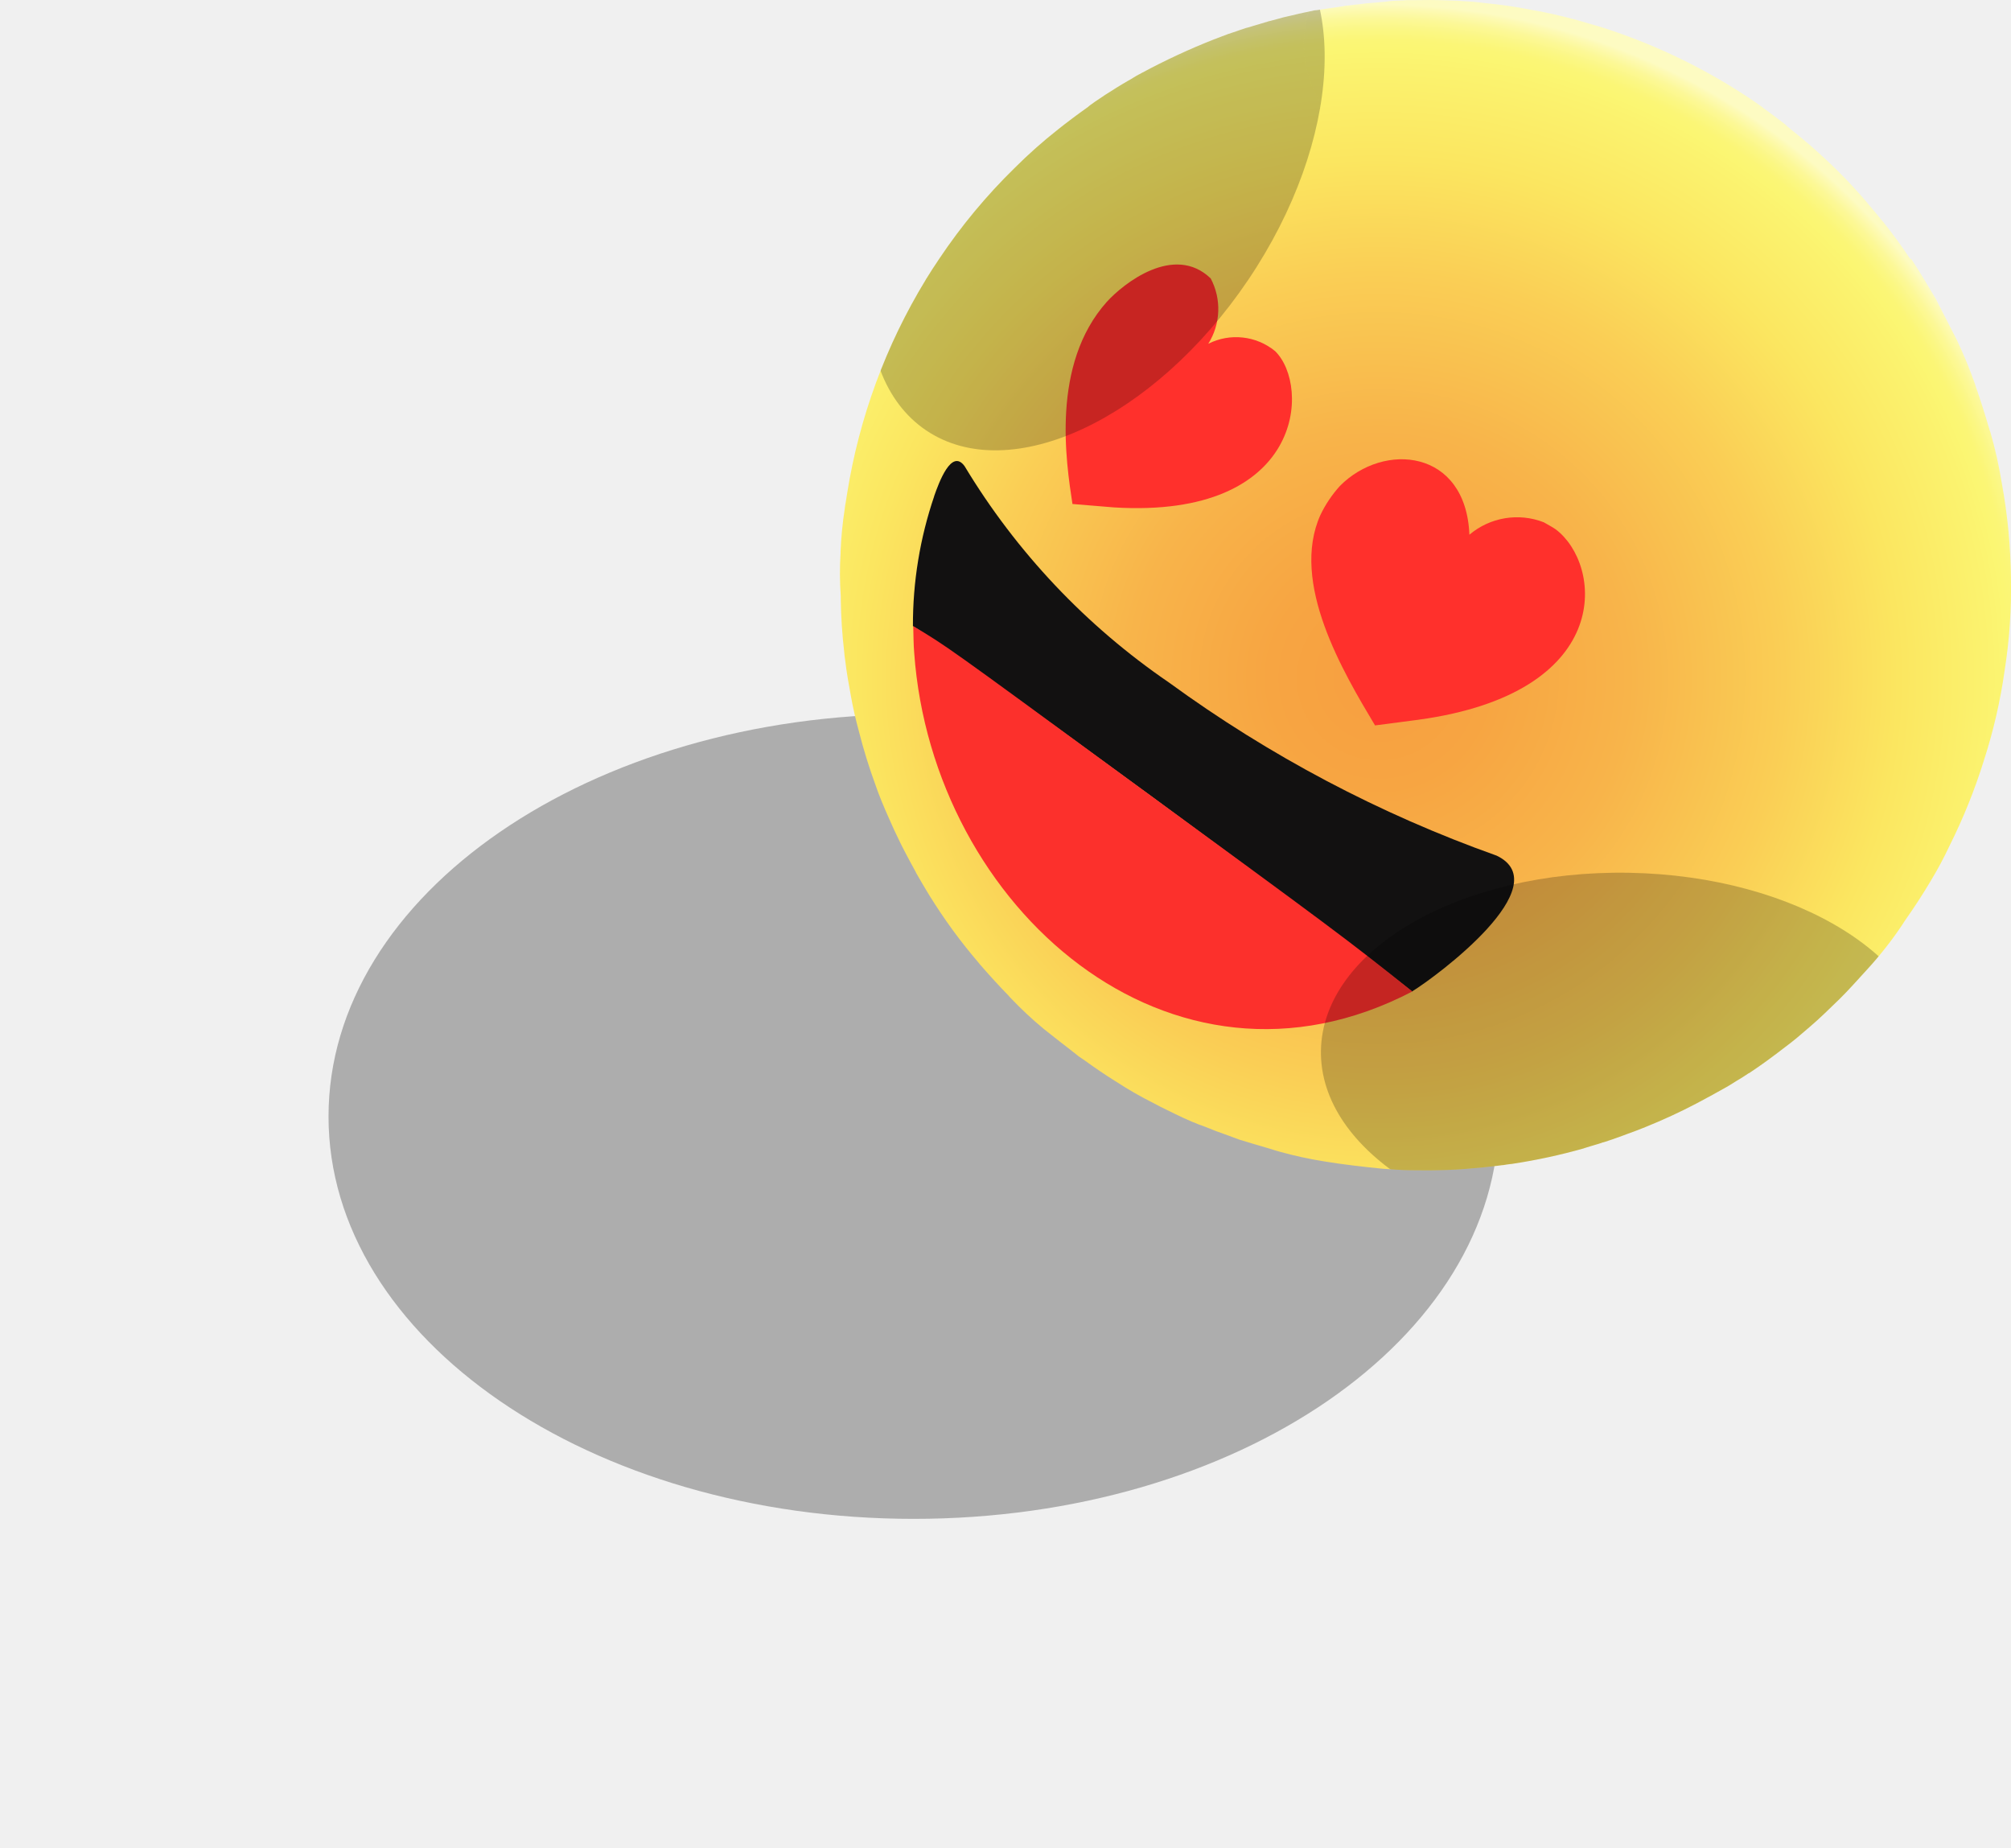
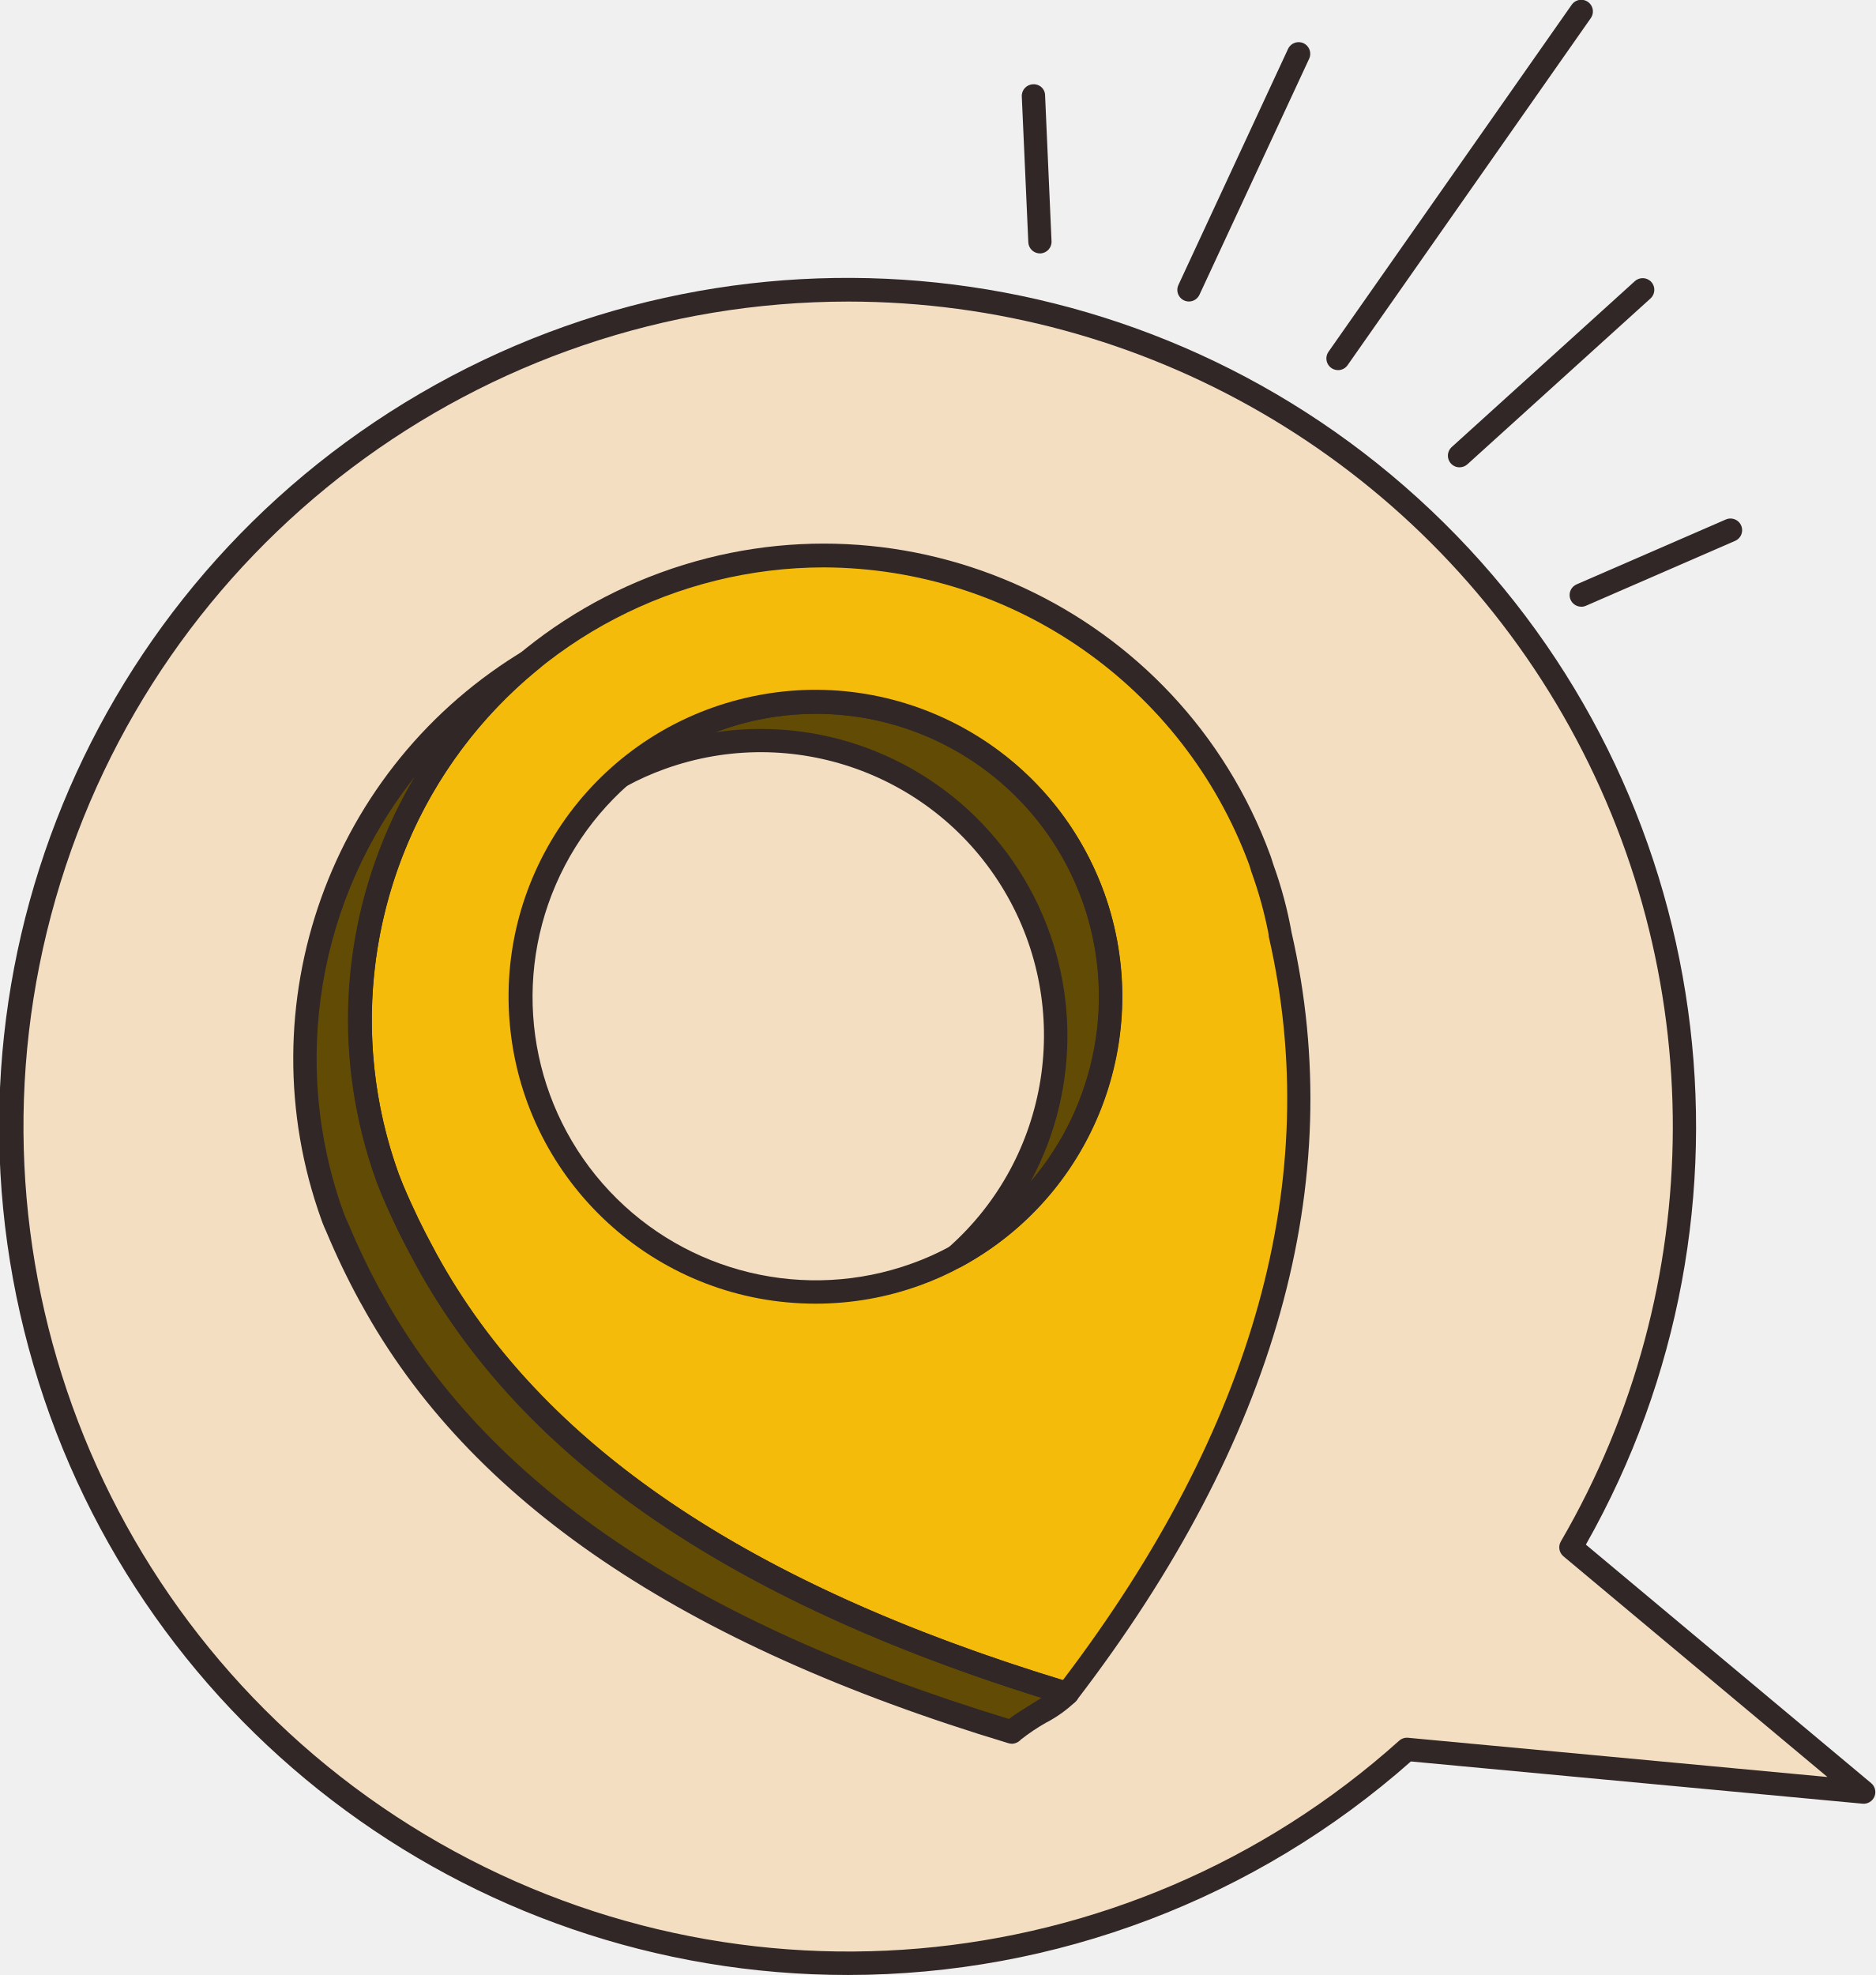
- <svg xmlns="http://www.w3.org/2000/svg" xmlns:xlink="http://www.w3.org/1999/xlink" width="82.478" height="75.758" viewBox="0 0 82.478 75.758">
-   <defs>
-     <radialGradient id="radial-gradient" cx="0.471" cy="0.58" r="0.575" gradientTransform="matrix(-0.999, -0.004, -0.004, 1, 0.933, 0.001)" gradientUnits="objectBoundingBox">
-       <stop offset="0" stop-color="#f79f40" />
-       <stop offset="0.163" stop-color="#f7a542" />
-       <stop offset="0.371" stop-color="#f8b44a" />
-       <stop offset="0.601" stop-color="#face55" />
-       <stop offset="0.771" stop-color="#fbe660" />
-       <stop offset="0.91" stop-color="#fbf36f" />
-       <stop offset="0.932" stop-color="#fbf672" />
-       <stop offset="0.947" stop-color="#fbf676" />
-       <stop offset="0.962" stop-color="#fbf783" />
-       <stop offset="0.978" stop-color="#fcf897" />
-       <stop offset="0.994" stop-color="#fdfab4" />
-       <stop offset="1" stop-color="#fdfbc2" />
-     </radialGradient>
-     <clipPath id="clip-path">
-       <path id="Trazado_116496" data-name="Trazado 116496" d="M52.65,29.84v-.06c0-.11-.03-.77-.15-1.75-.01-.09-.02-.17-.03-.26-.02-.12-.04-.25-.06-.38a23.894,23.894,0,0,0-3.15-8.77c0-.01-.01-.01-.01-.02-.17-.29-.35-.57-.54-.85h0a23.353,23.353,0,0,0-3.06-3.74,20.449,20.449,0,0,0-1.77-1.6c-.39-.32-.78-.62-1.19-.91a.265.265,0,0,1-.06-.05l-.05-.04-.21-.15c-.26-.18-.55-.37-.86-.57h0c-.01-.01-.02-.01-.03-.02-.15-.09-.3-.19-.47-.28-.07-.04-.15-.09-.22-.13s-.12-.07-.19-.11a1.092,1.092,0,0,0-.15-.08,25.413,25.413,0,0,0-2.93-1.4c-.26-.11-.47-.18-.58-.23l-.18-.07-.18-.07c-.01,0-.02-.01-.03-.01l-.04-.01-.3-.1-.04-.01c-.01,0-.03-.01-.04-.01l-.2-.07a2.759,2.759,0,0,0-.27-.08l-.23-.07c-.04-.01-.09-.03-.13-.04-.01,0-.03-.01-.04-.01s-.03-.01-.05-.01a.636.636,0,0,1-.07-.02l-.26-.07-.22-.06c-.07-.02-.14-.03-.21-.05h-.01l-.13-.03-.25-.06-.18-.04a2.049,2.049,0,0,0-.24-.05c-.01,0-.03-.01-.04-.01-.06-.01-.12-.03-.18-.04l-.11-.02-.13-.03h-.02l-.04-.01c-.02,0-.05-.01-.07-.01a1.766,1.766,0,0,1-.2-.04.6.6,0,0,0-.12-.02h0a2.068,2.068,0,0,1-.22-.04l-.19-.03c-.03-.01-.07-.01-.11-.02a.985.985,0,0,0-.17-.02,1,1,0,0,0-.16-.02l-.27-.03-.25-.03c-.03,0-.05-.01-.08-.01h-.02a1.641,1.641,0,0,0-.23-.02l-.34-.03c-.08-.01-.16-.01-.23-.02-.09-.01-.17-.01-.26-.02s-.18-.01-.27-.02A.97.97,0,0,1,29.76,7h-.37c-.48-.01-.96-.01-1.45,0-.11,0-.21,0-.31.01s-.22.01-.32.02c-.07,0-.13.01-.19.01-.16.01-.31.02-.46.04-.05,0-.11.01-.16.01-.22.02-.43.04-.64.07-.1.01-.2.02-.3.04h-.01c-.02,0-.04.01-.06.01q-.24.03-.45.06c-.11.02-.23.04-.34.05-.26.04-.47.08-.61.11-.7.14-1.38.3-2.06.5-.41.11-.77.22-1.21.38a24.021,24.021,0,0,0-5.31,2.61h0c-.17.11-.33.22-.49.33a.265.265,0,0,0-.06.05c-.28.2-.56.4-.84.61a.423.423,0,0,1-.07.05l-.02.02-.02.02c-.01.01-.02.02-.03.02s-.02.01-.03.02c-.08.06-.15.12-.23.18-.15.12-.3.24-.44.36-.08.07-.16.13-.24.2-.16.14-.32.27-.46.4l-.02.02-.02.02c-.03.03-.07.06-.1.09-.75.69-1.21,1.19-1.24,1.22-.23.25-.46.51-.69.77-.16.19-.33.38-.5.59-.01.01-.02.03-.04.04l-.03.03c-.34.42-.69.89-1.08,1.46l-.01.01-.01.01c-.01.01-.01.02-.02.02-.18.26-.36.55-.54.86-.16.26-.32.52-.46.75l-.46.88c-.15.29-.29.56-.42.82a16.758,16.758,0,0,0-.76,1.82h0v.01c-.22.6-.42,1.23-.6,1.84l-.01.02a.037.037,0,0,1-.01.03,17.968,17.968,0,0,0-.5,2.13,23.506,23.506,0,0,0-.17,7.66,22.794,22.794,0,0,0,.82,3.68,23.944,23.944,0,0,0,1.38,3.51,15.311,15.311,0,0,0,.75,1.42c.32.56.68,1.11,1.06,1.66.04.07.09.13.13.2a16,16,0,0,0,1.39,1.8c.34.37.78.88,1.14,1.24s.83.82,1.22,1.15h0c.42.37.6.53.99.83q.72.585,1.47,1.08h.01c.16.11.32.22.49.32.19.12.38.24.55.34.09.05.22.13.36.21a.573.573,0,0,1,.07.04c.15.09.33.18.52.29.04.02.09.05.13.07a22.789,22.789,0,0,0,2.12,1c.18.07.42.17.7.28l.24.09.42.15.3.1.11.03c.01,0,.01,0,.02.01l.16.05a2.759,2.759,0,0,0,.27.08l.26.08c.01,0,.02,0,.02.01a22.1,22.1,0,0,0,2.96.66l.09.01c.08.01.17.03.27.04h.03l.23.03.53.06c.24.03.56.05.79.07s.49.03.74.04h.02c.13.01.25.01.37.01.33.01.77,0,1.1.01s.79-.03,1.13-.05c.72-.06,1.68-.17,2.39-.28a18.747,18.747,0,0,0,1.84-.38c.14-.04.28-.08.43-.12.43-.12.87-.25,1.24-.36l.43-.16c.35-.12.69-.25,1.03-.38l.17-.06c.4-.15.89-.38,1.32-.59.19-.09.37-.18.55-.28a15.71,15.71,0,0,0,1.56-.88c.02-.01.03-.02.05-.03.41-.26.82-.52,1.22-.81.09-.06.18-.12.26-.17l.44-.34c.12-.09.23-.18.35-.27l.66-.52a14.289,14.289,0,0,0,1.37-1.26l.03-.03.07-.07c.35-.35.74-.77,1.2-1.29a.138.138,0,0,0,.03-.04h0a20.958,20.958,0,0,0,2.02-2.71c.01-.01.01-.02.02-.03.19-.3.38-.61.57-.95v-.01h0c.08-.14.16-.29.24-.44.11-.2.22-.41.31-.59l.09-.18c.16-.32.31-.65.47-.99.21-.47.41-.94.56-1.36h0c.26-.7.5-1.44.71-2.23.13-.48.25-.96.33-1.41.1-.48.18-.98.25-1.5.02-.12.03-.23.05-.34.08-.69.14-1.41.16-2.14v-.13C52.68,31.04,52.68,30.45,52.65,29.84Z" transform="translate(-4.654 -6.992)" />
-     </clipPath>
-     <linearGradient id="linear-gradient" x1="-0.166" y1="-323.933" x2="-1.166" y2="-323.933" gradientUnits="objectBoundingBox">
-       <stop offset="0" stop-color="#19b79c" />
-       <stop offset="0.405" stop-color="#1dbb9e" />
-       <stop offset="0.825" stop-color="#2ac8a3" />
-       <stop offset="0.997" stop-color="#31cfa6" />
-     </linearGradient>
-     <linearGradient id="linear-gradient-2" x1="-2.106" y1="-363.238" x2="-3.08" y2="-363.238" xlink:href="#linear-gradient" />
-     <clipPath id="clip-path-2">
-       <path id="Trazado_116504" data-name="Trazado 116504" d="M4.652,29.65v-.06a15.757,15.757,0,0,1,.17-1.74,2.335,2.335,0,0,1,.04-.26c.02-.12.04-.25.06-.38a24.088,24.088,0,0,1,3.22-8.75c0-.01.01-.01.01-.02.18-.29.36-.57.55-.85h0a23.39,23.39,0,0,1,3.09-3.72,20.134,20.134,0,0,1,1.78-1.58q.585-.465,1.2-.9a.265.265,0,0,0,.06-.05l.05-.04.21-.15c.26-.18.55-.37.86-.56h0c.01-.01.02-.01.03-.02.15-.09.31-.19.47-.28a2.53,2.53,0,0,0,.22-.13c.06-.04.12-.07.19-.11.05-.03.1-.05.15-.08a27.308,27.308,0,0,1,2.95-1.37c.26-.1.47-.18.58-.22l.18-.06.18-.06c.01,0,.02-.01.03-.01l.05-.02.3-.1.04-.01c.01,0,.03-.01.04-.01l.2-.06c.08-.02.19-.06.27-.08l.23-.07a.647.647,0,0,0,.13-.04c.01,0,.03-.01.04-.01s.03-.01.05-.01a.637.637,0,0,0,.07-.02l.26-.07.22-.06c.07-.02.14-.03.21-.05h.01l.13-.03c.08-.02.18-.04.25-.06l.18-.04c.08-.02.16-.03.24-.05.01,0,.03-.01.04-.01a1.163,1.163,0,0,0,.18-.04l.11-.01.13-.02h.02l.04-.01c.02,0,.05-.01.07-.01l.2-.03c.04-.01.09-.01.13-.02h0l.22-.03.19-.03a.516.516,0,0,0,.11-.02.985.985,0,0,1,.17-.02c.06-.01.11-.01.16-.02l.27-.03.25-.03c.03,0,.05-.01.08-.01h.02c.07-.01.15-.01.23-.02l.34-.03c.08-.01.16-.01.23-.02a1.569,1.569,0,0,1,.24-.03,2.437,2.437,0,0,1,.27-.01.86.86,0,0,1,.16-.01l.15-.01h.24c.49-.01.97-.01,1.45.01.11,0,.21.01.31.01s.22.01.32.02c.07,0,.13.01.19.01.16.01.31.02.46.04.05.01.11.01.16.02.22.02.43.05.64.07.1.01.2.03.3.04h.01c.02,0,.04.01.06.01.16.02.31.05.45.07l.34.06c.26.05.47.09.6.11.69.14,1.38.31,2.06.52.41.11.76.23,1.21.39a24.178,24.178,0,0,1,5.28,2.65h0c.16.11.33.22.49.34a.265.265,0,0,1,.06.05c.28.2.56.41.83.62a.424.424,0,0,0,.07.05l.02.02.02.02.03.03c.01.01.02.01.02.02.08.06.15.12.22.18.15.12.3.24.44.36.08.07.16.14.24.2.16.14.31.28.46.41l.02.02.02.02c.03.03.07.06.1.09.75.69,1.2,1.2,1.23,1.23.23.25.46.51.68.78.16.19.32.38.49.59.01.01.02.03.04.04l.02.03c.33.42.69.89,1.07,1.47l.04.01.01.01c.01.01.01.02.02.02.17.26.36.56.54.86.16.26.31.53.45.75l.45.88c.15.29.29.56.42.82a18.431,18.431,0,0,1,.75,1.83h0v.01c.21.6.41,1.23.59,1.85l.01.02a.037.037,0,0,0,.01.03,17.59,17.59,0,0,1,.48,2.14,22.71,22.71,0,0,1,.37,3.87,21.465,21.465,0,0,1-.26,3.8,21.96,21.96,0,0,1-.85,3.68,23.286,23.286,0,0,1-1.41,3.5,15.244,15.244,0,0,1-.76,1.42c-.33.56-.69,1.11-1.07,1.65-.04.07-.09.13-.13.2a15.2,15.2,0,0,1-1.41,1.79c-.34.37-.79.88-1.15,1.23s-.84.82-1.22,1.14h0c-.43.37-.6.52-1,.82-.49.38-.98.74-1.48,1.07H41.9c-.16.11-.32.21-.49.31-.19.12-.38.24-.55.33-.09.05-.22.12-.36.2a.574.574,0,0,0-.07.04c-.15.08-.33.18-.52.28-.04.02-.09.05-.13.07a23.108,23.108,0,0,1-2.12.98c-.18.07-.42.17-.71.27l-.24.09-.42.15-.3.1-.11.03c-.01,0-.01,0-.02.01l-.16.05c-.08.02-.19.06-.27.08l-.26.08c-.01,0-.02,0-.02.01a23.962,23.962,0,0,1-2.96.64l-.09.01c-.08.01-.17.02-.27.04H31.8l-.23.03-.53.06c-.24.02-.56.05-.79.07s-.49.03-.74.04h-.02c-.13,0-.25.01-.37.01-.33.01-.77,0-1.1,0s-.79-.04-1.13-.06c-.72-.07-1.68-.18-2.39-.3a16.281,16.281,0,0,1-1.84-.4c-.14-.04-.28-.08-.43-.13-.43-.12-.87-.26-1.24-.37l-.43-.16c-.35-.12-.69-.25-1.03-.39l-.17-.06c-.4-.15-.88-.38-1.32-.6-.19-.09-.37-.18-.55-.28a15.612,15.612,0,0,1-1.55-.89.219.219,0,0,0-.05-.03c-.41-.26-.81-.53-1.21-.82-.09-.06-.17-.12-.25-.17L14,49.97c-.12-.09-.23-.18-.35-.27l-.66-.52a15.233,15.233,0,0,1-1.36-1.27l-.03-.03-.06-.07c-.34-.35-.74-.78-1.19-1.3a.138.138,0,0,1-.03-.04h0a21.889,21.889,0,0,1-2-2.73c-.01-.01-.01-.02-.02-.03-.18-.3-.37-.61-.56-.95v-.01h0c-.08-.14-.16-.29-.24-.44-.11-.21-.22-.41-.31-.59l-.09-.18c-.16-.32-.31-.65-.46-.99-.21-.47-.41-.95-.55-1.36h0a22.441,22.441,0,0,1-.69-2.23c-.13-.48-.24-.96-.32-1.41-.09-.49-.18-.98-.24-1.5-.02-.12-.03-.23-.04-.34a21.166,21.166,0,0,1-.14-2.14v-.13A13.347,13.347,0,0,1,4.652,29.65Z" transform="translate(-4.627 -6.983)" fill="url(#radial-gradient)" />
-     </clipPath>
-   </defs>
-   <g id="Grupo_157926" data-name="Grupo 157926" transform="translate(13.474)">
-     <ellipse id="Elipse_4737" data-name="Elipse 4737" cx="24" cy="16.5" rx="24" ry="16.5" transform="translate(0 29.284)" fill="#0b0b0b" opacity="0.292" style="mix-blend-mode: multiply;isolation: isolate" />
-     <path id="Trazado_116493" data-name="Trazado 116493" d="M4.652,29.65v-.06a15.757,15.757,0,0,1,.17-1.74,2.335,2.335,0,0,1,.04-.26c.02-.12.04-.25.06-.38a24.088,24.088,0,0,1,3.22-8.75c0-.01.01-.01.01-.02.18-.29.36-.57.55-.85h0a23.39,23.39,0,0,1,3.09-3.72,20.134,20.134,0,0,1,1.78-1.58q.585-.465,1.2-.9a.265.265,0,0,0,.06-.05l.05-.04.21-.15c.26-.18.55-.37.86-.56h0c.01-.01.02-.01.03-.02.15-.09.31-.19.47-.28a2.53,2.53,0,0,0,.22-.13c.06-.04.12-.07.19-.11.05-.03.1-.05.15-.08a27.308,27.308,0,0,1,2.95-1.37c.26-.1.47-.18.58-.22l.18-.06.18-.06c.01,0,.02-.01.03-.01l.05-.02.3-.1.04-.01c.01,0,.03-.01.04-.01l.2-.06c.08-.02.19-.06.27-.08l.23-.07a.647.647,0,0,0,.13-.04c.01,0,.03-.01.04-.01s.03-.01.05-.01a.637.637,0,0,0,.07-.02l.26-.07.22-.06c.07-.02.14-.03.21-.05h.01l.13-.03c.08-.02.18-.04.25-.06l.18-.04c.08-.02.16-.03.24-.05.01,0,.03-.01.04-.01a1.163,1.163,0,0,0,.18-.04l.11-.01.13-.02h.02l.04-.01c.02,0,.05-.01.07-.01l.2-.03c.04-.01.09-.01.13-.02h0l.22-.03.19-.03a.516.516,0,0,0,.11-.02.985.985,0,0,1,.17-.02c.06-.01.11-.01.16-.02l.27-.03.25-.03c.03,0,.05-.01.08-.01h.02c.07-.01.15-.01.23-.02l.34-.03c.08-.01.16-.01.23-.02a1.569,1.569,0,0,1,.24-.03,2.437,2.437,0,0,1,.27-.01.86.86,0,0,1,.16-.01l.15-.01h.24c.49-.01.97-.01,1.45.01.11,0,.21.01.31.01s.22.01.32.02c.07,0,.13.01.19.01.16.01.31.02.46.04.05.01.11.01.16.02.22.02.43.05.64.07.1.01.2.03.3.04h.01c.02,0,.04.01.06.01.16.02.31.05.45.07l.34.06c.26.05.47.09.6.11.69.14,1.38.31,2.06.52.41.11.76.23,1.21.39a24.178,24.178,0,0,1,5.28,2.65h0c.16.11.33.22.49.34a.265.265,0,0,1,.06.05c.28.2.56.41.83.62a.424.424,0,0,0,.07.05l.02.02.02.02.03.03c.01.01.02.01.02.02.08.06.15.12.22.18.15.12.3.24.44.36.08.07.16.14.24.2.16.14.31.28.46.41l.02.02.02.02c.03.03.07.06.1.09.75.69,1.2,1.2,1.23,1.23.23.25.46.51.68.78.16.19.32.38.49.59.01.01.02.03.04.04l.02.03c.33.42.69.89,1.07,1.47l.04.01.01.01c.01.01.01.02.02.02.17.26.36.56.54.86.16.26.31.53.45.75l.45.88c.15.29.29.56.42.82a18.431,18.431,0,0,1,.75,1.83h0v.01c.21.6.41,1.23.59,1.85l.01.02a.037.037,0,0,0,.01.03,17.59,17.59,0,0,1,.48,2.14,22.71,22.71,0,0,1,.37,3.87,21.465,21.465,0,0,1-.26,3.8,21.96,21.96,0,0,1-.85,3.68,23.286,23.286,0,0,1-1.41,3.5,15.244,15.244,0,0,1-.76,1.42c-.33.56-.69,1.11-1.07,1.65-.04.07-.09.13-.13.2a15.2,15.2,0,0,1-1.41,1.79c-.34.37-.79.88-1.15,1.23s-.84.82-1.22,1.14h0c-.43.37-.6.52-1,.82-.49.38-.98.74-1.48,1.07H41.9c-.16.11-.32.21-.49.31-.19.12-.38.24-.55.33-.09.05-.22.12-.36.2a.574.574,0,0,0-.07.04c-.15.08-.33.18-.52.28-.04.02-.09.05-.13.07a23.108,23.108,0,0,1-2.12.98c-.18.07-.42.17-.71.27l-.24.09-.42.15-.3.1-.11.03c-.01,0-.01,0-.02.01l-.16.05c-.08.02-.19.06-.27.08l-.26.08c-.01,0-.02,0-.02.01a23.962,23.962,0,0,1-2.96.64l-.09.01c-.08.01-.17.02-.27.04H31.8l-.23.03-.53.06c-.24.02-.56.05-.79.07s-.49.03-.74.04h-.02c-.13,0-.25.01-.37.01-.33.01-.77,0-1.1,0s-.79-.04-1.13-.06c-.72-.07-1.68-.18-2.39-.3a16.281,16.281,0,0,1-1.84-.4c-.14-.04-.28-.08-.43-.13-.43-.12-.87-.26-1.24-.37l-.43-.16c-.35-.12-.69-.25-1.03-.39l-.17-.06c-.4-.15-.88-.38-1.32-.6-.19-.09-.37-.18-.55-.28a15.612,15.612,0,0,1-1.55-.89.219.219,0,0,0-.05-.03c-.41-.26-.81-.53-1.21-.82-.09-.06-.17-.12-.25-.17L14,49.97c-.12-.09-.23-.18-.35-.27l-.66-.52a15.233,15.233,0,0,1-1.36-1.27l-.03-.03-.06-.07c-.34-.35-.74-.78-1.19-1.3a.138.138,0,0,1-.03-.04h0a21.889,21.889,0,0,1-2-2.73c-.01-.01-.01-.02-.02-.03-.18-.3-.37-.61-.56-.95v-.01h0c-.08-.14-.16-.29-.24-.44-.11-.21-.22-.41-.31-.59l-.09-.18c-.16-.32-.31-.65-.46-.99-.21-.47-.41-.95-.55-1.36h0a22.441,22.441,0,0,1-.69-2.23c-.13-.48-.24-.96-.32-1.41-.09-.49-.18-.98-.24-1.5-.02-.12-.03-.23-.04-.34a21.166,21.166,0,0,1-.14-2.14v-.13A13.347,13.347,0,0,1,4.652,29.65Z" transform="translate(16.349 -6.983)" fill="url(#radial-gradient)" />
-     <g id="Grupo_86225" data-name="Grupo 86225" transform="translate(20.955 0.009)" clip-path="url(#clip-path)">
-       <path id="Trazado_116494" data-name="Trazado 116494" d="M50.67,21.64a4.37,4.37,0,0,1,.18-.46C50.8,21.33,50.74,21.48,50.67,21.64Z" transform="translate(-48.844 -6.992)" fill="url(#linear-gradient)" />
-       <path id="Trazado_116495" data-name="Trazado 116495" d="M4.7,34.92c.03-.14.05-.28.08-.41C4.75,34.65,4.73,34.79,4.7,34.92Z" transform="translate(43.196 -6.992)" fill="url(#linear-gradient-2)" />
-     </g>
-     <path id="Trazado_116497" data-name="Trazado 116497" d="M25.873,27.33A16.375,16.375,0,0,0,25,32.66c2.26,1.39,16.97,12.2,20.47,14.98,1.03-.63,6.02-4.35,3.47-5.57a52.925,52.925,0,0,1-13.44-7.1,28.664,28.664,0,0,1-8.38-8.87c-.54-.75-1.06.69-1.25,1.23" transform="translate(-1.032 -6.983)" fill="#121111" />
-     <path id="Trazado_116499" data-name="Trazado 116499" d="M29.22,33.76c.75,10.43,10.52,19.05,20.43,13.88-2.65-2.12-3.33-2.62-11.66-8.71-7.45-5.46-7.45-5.46-8.81-6.27.01.33.01.77.04,1.1" transform="translate(-5.199 -6.983)" fill="#fc302c" />
-     <g id="Grupo_86231" data-name="Grupo 86231" transform="translate(40.307 18.833)">
-       <path id="Trazado_116501" data-name="Trazado 116501" d="M22.473,28.1c-1.25,2.78.93,6.44,2.24,8.63.65-.09,1.52-.19,2.17-.29,7.67-1.22,7.14-6.32,5.24-7.75-.14-.1-.34-.2-.49-.29a3.024,3.024,0,0,0-3.05.51c-.14-3.51-3.51-3.82-5.31-2a4.969,4.969,0,0,0-.8,1.19" transform="translate(-22.099 -25.816)" fill="#ff302c" />
-     </g>
-     <g id="Grupo_86232" data-name="Grupo 86232" transform="translate(30.232 10.846)">
-       <path id="Trazado_116503" data-name="Trazado 116503" d="M35.806,19.36c-2.3,2.57-1.67,6.58-1.41,8.29.51.04,1.19.1,1.7.14,7.78.48,8.08-4.98,6.61-6.41a2.529,2.529,0,0,0-2.74-.3,2.679,2.679,0,0,0,.1-2.68c-1.5-1.44-3.58.21-4.26.96" transform="translate(-34.117 -17.829)" fill="#ff302c" />
-     </g>
-     <g id="Enmascarar_grupo_59" data-name="Enmascarar grupo 59" transform="translate(20.976 0)" clip-path="url(#clip-path-2)">
-       <g id="Grupo_86233" data-name="Grupo 86233" transform="translate(-2.683 -7.272)" opacity="0.561" style="mix-blend-mode: multiply;isolation: isolate">
-         <g id="Grupo_86230" data-name="Grupo 86230" transform="translate(0)">
-           <ellipse id="Elipse_4734" data-name="Elipse 4734" cx="12.5" cy="7.5" rx="12.5" ry="7.5" transform="translate(21.707 1.557)" fill="#fff" opacity="0.743" />
-           <ellipse id="Elipse_4735" data-name="Elipse 4735" cx="12.5" cy="7.5" rx="12.5" ry="7.5" transform="translate(26.415 8.388) rotate(124)" opacity="0.387" />
-           <ellipse id="Elipse_4736" data-name="Elipse 4736" cx="12.5" cy="7.5" rx="12.5" ry="7.5" transform="matrix(-1, -0.017, 0.017, -1, 47.282, 58.274)" opacity="0.387" />
-         </g>
-       </g>
+ <svg xmlns="http://www.w3.org/2000/svg" width="109.392" height="115.19" viewBox="0 0 109.392 115.19">
+   <g id="Grupo_1207843" data-name="Grupo 1207843" transform="translate(-853.298 -192.651)">
+     <g id="Grupo_1207104" data-name="Grupo 1207104" transform="translate(813.461 192.65)">
+       <path id="Trazado_1326168" data-name="Trazado 1326168" d="M148.549,104.523l-26.642-2.49a48.936,48.936,0,1,1,9.563-11.784Z" fill="#f3dec2" />
+       <path id="Trazado_1326169" data-name="Trazado 1326169" d="M89.306,115.19a49.49,49.49,0,1,1,43.038-25.1L148.985,104a.681.681,0,0,1-.5,1.2l-26.348-2.464A49.572,49.572,0,0,1,89.306,115.19m.016-97.6a48.116,48.116,0,1,0,32.13,83.936.682.682,0,0,1,.518-.171l24.465,2.288-15.4-12.872a.681.681,0,0,1-.151-.866A48.111,48.111,0,0,0,89.322,17.59" fill="#322727" />
+       <path id="Trazado_1326170" data-name="Trazado 1326170" d="M103.611,52.309a17.215,17.215,0,0,0-27.567-7.045,16.375,16.375,0,0,1,2.326-1.047A17.2,17.2,0,0,1,95.6,73.28a17.2,17.2,0,0,0,8.01-20.971" fill="#624b04" />
+       <path id="Trazado_1326171" data-name="Trazado 1326171" d="M102.088,98.781c-.354.476-2.842,1.754-3.223,2.244-23.732-7.154-32.953-17.245-37.359-25.3-.041-.082-.1-.163-.136-.231-.952-1.782-1.55-3.142-1.863-3.9-.191-.422-.272-.653-.272-.653a27.083,27.083,0,0,1,11.641-32.49,27.092,27.092,0,0,0-8.418,30.259s.081.218.258.653a41.345,41.345,0,0,0,1.877,3.89c.041.081.082.163.123.231,4.42,8.065,13.64,18.142,37.372,25.3" fill="#624b04" />
+       <path id="Trazado_1326172" data-name="Trazado 1326172" d="M114.519,54.526v-.013a23.572,23.572,0,0,0-1.049-3.891c-.081-.27-.136-.448-.162-.5a27.071,27.071,0,0,0-50.85,18.591s.082.216.259.651a41.048,41.048,0,0,0,1.875,3.891c.041.082.082.163.123.23,4.42,8.065,13.64,18.142,37.373,25.3,14.974-19.5,14.51-35.155,12.431-44.254M95.6,73.28a16.23,16.23,0,0,1-2.327,1.048A17.244,17.244,0,1,1,95.6,73.28" fill="#f5bb0b" />
+       <path id="Trazado_1326173" data-name="Trazado 1326173" d="M95.6,73.961a.68.68,0,0,1-.449-1.19A16.518,16.518,0,0,0,78.6,44.857a15.8,15.8,0,0,0-2.226,1,.68.68,0,0,1-.782-1.1,17.887,17.887,0,0,1,28.657,7.322h0a17.957,17.957,0,0,1-8.329,21.8.674.674,0,0,1-.321.081M84.2,42.515a17.9,17.9,0,0,1,15.754,26.4,16.633,16.633,0,0,0,3.019-16.371A16.523,16.523,0,0,0,81.81,42.627l-.214.08a17.609,17.609,0,0,1,2.6-.192" fill="#322727" />
+       <path id="Trazado_1326174" data-name="Trazado 1326174" d="M98.844,101.7a.62.62,0,0,1-.176-.026c-19.129-5.765-31.48-14.146-37.759-25.62l-.077-.133a43.565,43.565,0,0,1-1.955-4.069c-.2-.434-.283-.685-.283-.685a27.773,27.773,0,0,1,11.936-33.3A.68.68,0,0,1,71.3,38.98,26.432,26.432,0,0,0,63.1,68.48s.08.212.249.628a40.416,40.416,0,0,0,1.844,3.819c.045.09.076.155.109.208C71.42,84.3,83.513,92.471,102.284,98.13a.68.68,0,0,1,.35,1.056,7.424,7.424,0,0,1-1.8,1.3,11.828,11.828,0,0,0-1.438.966.754.754,0,0,1-.553.254M64.154,45.154a26.445,26.445,0,0,0-4.28,25.557c.007.019.083.23.253.6a42.651,42.651,0,0,0,1.842,3.862c.061.1.106.171.144.245,6.049,11.053,18.018,19.186,36.579,24.839.321-.25.8-.547,1.429-.937.143-.088.306-.189.47-.292C82.2,93.281,70.263,85.023,64.119,73.811c-.036-.059-.086-.157-.135-.255a41.506,41.506,0,0,1-1.9-3.929c-.184-.453-.268-.676-.268-.676a27.827,27.827,0,0,1,2.333-23.8" fill="#322727" />
+       <path id="Trazado_1326175" data-name="Trazado 1326175" d="M102.088,99.46a.672.672,0,0,1-.2-.029c-19.129-5.766-31.484-14.146-37.772-25.62-.036-.059-.086-.157-.135-.256a41.516,41.516,0,0,1-1.9-3.929c-.184-.453-.268-.675-.268-.675a27.751,27.751,0,0,1,52.124-19.067s.078.214.178.544a24.047,24.047,0,0,1,1.064,3.967h0c3.32,14.548-.906,29.621-12.559,44.8a.68.68,0,0,1-.539.265M63.1,68.48s.08.212.249.628a40.782,40.782,0,0,0,1.844,3.819c.045.089.076.154.109.208,6.071,11.078,18.02,19.2,36.535,24.858,11.184-14.722,15.228-29.292,12.021-43.315a.65.65,0,0,1-.017-.152v-.013a23.825,23.825,0,0,0-1.007-3.659c-.073-.242-.114-.385-.141-.451A26.565,26.565,0,0,0,87.9,33.093,26.4,26.4,0,0,0,63.1,68.48" fill="#322727" />
+       <path id="Trazado_1326176" data-name="Trazado 1326176" d="M87.438,76.036a17.9,17.9,0,1,1,8.488-2.159,16.9,16.9,0,0,1-2.416,1.089,17.818,17.818,0,0,1-6.072,1.07m.008-34.406a16.522,16.522,0,1,0,5.6,32.058,15.592,15.592,0,0,0,2.226-1l.009,0A16.521,16.521,0,0,0,87.446,41.63" fill="#322727" />
+       <path id="Trazado_1326177" data-name="Trazado 1326177" d="M117.888,21.587a.679.679,0,0,1-.557-1.07L131.509.29a.68.68,0,1,1,1.113.781L118.444,21.3a.676.676,0,0,1-.556.289" fill="#322727" />
+       <path id="Trazado_1326178" data-name="Trazado 1326178" d="M124.976,27.258a.68.68,0,0,1-.457-1.184L135.2,16.4a.68.68,0,0,1,.914,1.008l-10.681,9.672a.678.678,0,0,1-.457.176" fill="#322727" />
+       <path id="Trazado_1326179" data-name="Trazado 1326179" d="M132.066,35.387a.68.68,0,0,1-.271-1.3l8.7-3.782a.68.68,0,1,1,.542,1.247l-8.695,3.782a.686.686,0,0,1-.271.056" fill="#322727" />
+       <path id="Trazado_1326180" data-name="Trazado 1326180" d="M109.193,17.586a.678.678,0,0,1-.616-.966l6.395-13.768a.679.679,0,1,1,1.232.572l-6.4,13.768a.678.678,0,0,1-.616.394" fill="#322727" />
+       <path id="Trazado_1326181" data-name="Trazado 1326181" d="M100.5,14.782a.681.681,0,0,1-.68-.65L99.44,5.626a.679.679,0,0,1,.648-.709.655.655,0,0,1,.711.649l.376,8.506a.679.679,0,0,1-.648.709H100.5" fill="#322727" />
    </g>
  </g>
</svg>
